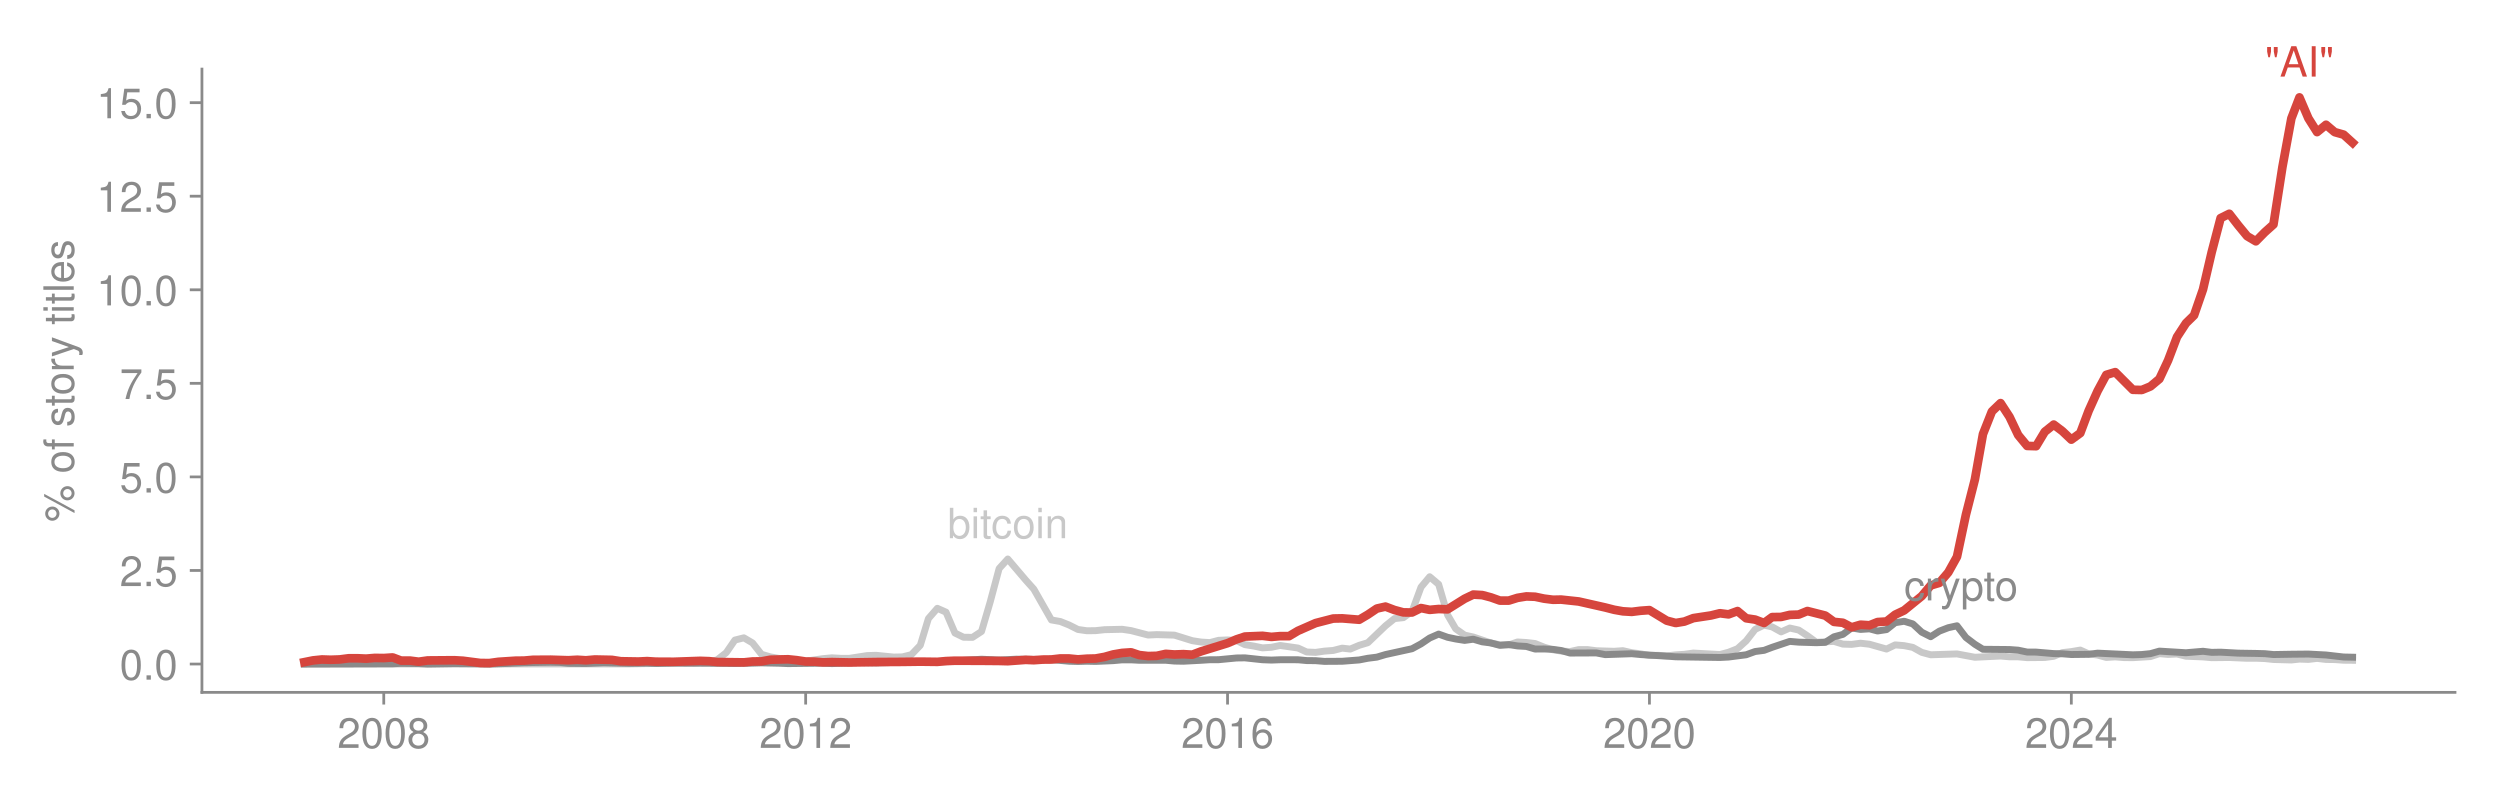
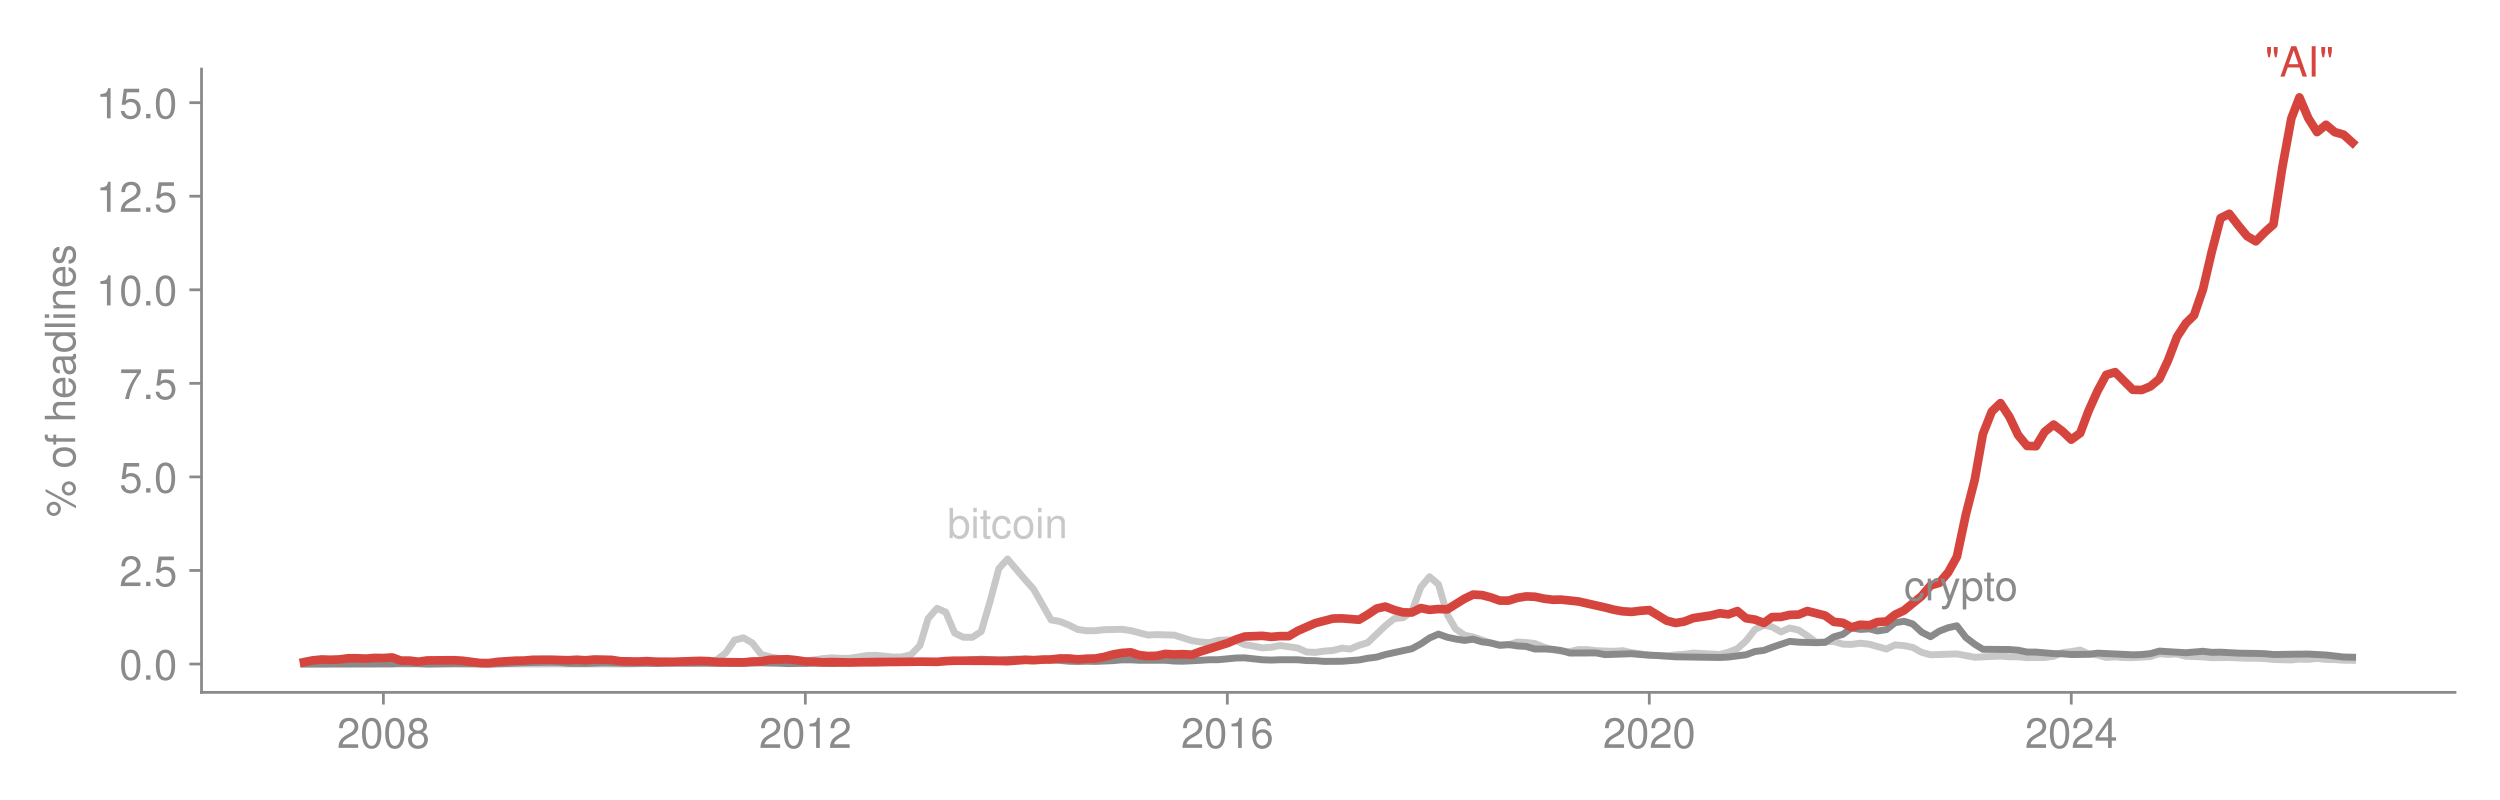
<svg xmlns="http://www.w3.org/2000/svg" xmlns:xlink="http://www.w3.org/1999/xlink" width="720pt" height="230.4pt" viewBox="0 0 720 230.4" version="1.1">
  <defs>
    <style type="text/css">*{stroke-linejoin: round; stroke-linecap: butt}</style>
  </defs>
  <g id="figure_1">
    <g id="patch_1">
      <path d="M 0 230.4  L 720 230.4  L 720 0  L 0 0  L 0 230.4  z " style="fill: none" />
    </g>
    <g id="axes_1">
      <g id="patch_2">
-         <path d="M 58.16 199.401  L 707.04 199.401  L 707.04 19.896  L 58.16 19.896  L 58.16 199.401  z " style="fill: none" />
+         <path d="M 58.039 199.401  L 707.04 199.401  L 707.04 19.896  L 58.039 19.896  L 58.039 199.401  z " style="fill: none" />
      </g>
      <g id="matplotlib.axis_1">
        <g id="xtick_1">
          <g id="line2d_1">
            <defs>
              <path id="m519c19ccf4" d="M 0 0  L 0 3.5  " style="stroke: #8a8a8a; stroke-width: 0.8" />
            </defs>
            <g>
-               <use xlink:href="#m519c19ccf4" x="110.525" y="199.401" style="fill: #8a8a8a; stroke: #8a8a8a; stroke-width: 0.8" />
+               <use xlink:href="#m519c19ccf4" x="110.414" y="199.401" style="fill: #8a8a8a; stroke: #8a8a8a; stroke-width: 0.8" />
            </g>
          </g>
          <g id="text_1">
-             <text style="font-size: 12px; font-family: 'IBM Plex Sans', 'Helvetica', 'Arial', 'DejaVu Sans', 'Bitstream Vera Sans', 'Computer Modern Sans Serif', 'Lucida Grande', 'Verdana', 'Geneva', 'Lucid', 'Avant Garde', sans-serif; text-anchor: middle; fill: #8a8a8a" x="110.525" y="215.401" transform="rotate(-0 110.525 215.4009)">2008</text>
+             <text style="font-size: 12px; font-family: 'IBM Plex Sans', 'Helvetica', 'Arial', 'DejaVu Sans', 'Bitstream Vera Sans', 'Computer Modern Sans Serif', 'Lucida Grande', 'Verdana', 'Geneva', 'Lucid', 'Avant Garde', sans-serif; text-anchor: middle; fill: #8a8a8a" x="110.414" y="215.401" transform="rotate(-0 110.4138 215.4009)">2008</text>
          </g>
        </g>
        <g id="xtick_2">
          <g id="line2d_2">
            <g>
-               <use xlink:href="#m519c19ccf4" x="232.029" y="199.401" style="fill: #8a8a8a; stroke: #8a8a8a; stroke-width: 0.8" />
+               <use xlink:href="#m519c19ccf4" x="231.941" y="199.401" style="fill: #8a8a8a; stroke: #8a8a8a; stroke-width: 0.8" />
            </g>
          </g>
          <g id="text_2">
-             <text style="font-size: 12px; font-family: 'IBM Plex Sans', 'Helvetica', 'Arial', 'DejaVu Sans', 'Bitstream Vera Sans', 'Computer Modern Sans Serif', 'Lucida Grande', 'Verdana', 'Geneva', 'Lucid', 'Avant Garde', sans-serif; text-anchor: middle; fill: #8a8a8a" x="232.029" y="215.401" transform="rotate(-0 232.0294 215.4009)">2012</text>
+             <text style="font-size: 12px; font-family: 'IBM Plex Sans', 'Helvetica', 'Arial', 'DejaVu Sans', 'Bitstream Vera Sans', 'Computer Modern Sans Serif', 'Lucida Grande', 'Verdana', 'Geneva', 'Lucid', 'Avant Garde', sans-serif; text-anchor: middle; fill: #8a8a8a" x="231.941" y="215.401" transform="rotate(-0 231.9408 215.4009)">2012</text>
          </g>
        </g>
        <g id="xtick_3">
          <g id="line2d_3">
            <g>
-               <use xlink:href="#m519c19ccf4" x="353.534" y="199.401" style="fill: #8a8a8a; stroke: #8a8a8a; stroke-width: 0.8" />
+               <use xlink:href="#m519c19ccf4" x="353.468" y="199.401" style="fill: #8a8a8a; stroke: #8a8a8a; stroke-width: 0.8" />
            </g>
          </g>
          <g id="text_3">
-             <text style="font-size: 12px; font-family: 'IBM Plex Sans', 'Helvetica', 'Arial', 'DejaVu Sans', 'Bitstream Vera Sans', 'Computer Modern Sans Serif', 'Lucida Grande', 'Verdana', 'Geneva', 'Lucid', 'Avant Garde', sans-serif; text-anchor: middle; fill: #8a8a8a" x="353.534" y="215.401" transform="rotate(-0 353.5338 215.4009)">2016</text>
+             <text style="font-size: 12px; font-family: 'IBM Plex Sans', 'Helvetica', 'Arial', 'DejaVu Sans', 'Bitstream Vera Sans', 'Computer Modern Sans Serif', 'Lucida Grande', 'Verdana', 'Geneva', 'Lucid', 'Avant Garde', sans-serif; text-anchor: middle; fill: #8a8a8a" x="353.468" y="215.401" transform="rotate(-0 353.4679 215.4009)">2016</text>
          </g>
        </g>
        <g id="xtick_4">
          <g id="line2d_4">
            <g>
-               <use xlink:href="#m519c19ccf4" x="475.038" y="199.401" style="fill: #8a8a8a; stroke: #8a8a8a; stroke-width: 0.8" />
+               <use xlink:href="#m519c19ccf4" x="474.995" y="199.401" style="fill: #8a8a8a; stroke: #8a8a8a; stroke-width: 0.8" />
            </g>
          </g>
          <g id="text_4">
-             <text style="font-size: 12px; font-family: 'IBM Plex Sans', 'Helvetica', 'Arial', 'DejaVu Sans', 'Bitstream Vera Sans', 'Computer Modern Sans Serif', 'Lucida Grande', 'Verdana', 'Geneva', 'Lucid', 'Avant Garde', sans-serif; text-anchor: middle; fill: #8a8a8a" x="475.038" y="215.401" transform="rotate(-0 475.0381 215.4009)">2020</text>
+             <text style="font-size: 12px; font-family: 'IBM Plex Sans', 'Helvetica', 'Arial', 'DejaVu Sans', 'Bitstream Vera Sans', 'Computer Modern Sans Serif', 'Lucida Grande', 'Verdana', 'Geneva', 'Lucid', 'Avant Garde', sans-serif; text-anchor: middle; fill: #8a8a8a" x="474.995" y="215.401" transform="rotate(-0 474.9949 215.4009)">2020</text>
          </g>
        </g>
        <g id="xtick_5">
          <g id="line2d_5">
            <g>
-               <use xlink:href="#m519c19ccf4" x="596.543" y="199.401" style="fill: #8a8a8a; stroke: #8a8a8a; stroke-width: 0.8" />
+               <use xlink:href="#m519c19ccf4" x="596.522" y="199.401" style="fill: #8a8a8a; stroke: #8a8a8a; stroke-width: 0.8" />
            </g>
          </g>
          <g id="text_5">
-             <text style="font-size: 12px; font-family: 'IBM Plex Sans', 'Helvetica', 'Arial', 'DejaVu Sans', 'Bitstream Vera Sans', 'Computer Modern Sans Serif', 'Lucida Grande', 'Verdana', 'Geneva', 'Lucid', 'Avant Garde', sans-serif; text-anchor: middle; fill: #8a8a8a" x="596.543" y="215.401" transform="rotate(-0 596.5425 215.4009)">2024</text>
+             <text style="font-size: 12px; font-family: 'IBM Plex Sans', 'Helvetica', 'Arial', 'DejaVu Sans', 'Bitstream Vera Sans', 'Computer Modern Sans Serif', 'Lucida Grande', 'Verdana', 'Geneva', 'Lucid', 'Avant Garde', sans-serif; text-anchor: middle; fill: #8a8a8a" x="596.522" y="215.401" transform="rotate(-0 596.5219 215.4009)">2024</text>
          </g>
        </g>
      </g>
      <g id="matplotlib.axis_2">
        <g id="ytick_1">
          <g id="line2d_6">
            <defs>
              <path id="me80405fd05" d="M 0 0  L -3.5 0  " style="stroke: #8a8a8a; stroke-width: 0.8" />
            </defs>
            <g>
-               <use xlink:href="#me80405fd05" x="58.16" y="191.242" style="fill: #8a8a8a; stroke: #8a8a8a; stroke-width: 0.8" />
+               <use xlink:href="#me80405fd05" x="58.039" y="191.242" style="fill: #8a8a8a; stroke: #8a8a8a; stroke-width: 0.8" />
            </g>
          </g>
          <g id="text_6">
-             <text style="font-size: 12px; font-family: 'IBM Plex Sans', 'Helvetica', 'Arial', 'DejaVu Sans', 'Bitstream Vera Sans', 'Computer Modern Sans Serif', 'Lucida Grande', 'Verdana', 'Geneva', 'Lucid', 'Avant Garde', sans-serif; text-anchor: end; fill: #8a8a8a" x="51.16" y="195.742" transform="rotate(-0 51.16 195.7416)">0.0</text>
+             <text style="font-size: 12px; font-family: 'IBM Plex Sans', 'Helvetica', 'Arial', 'DejaVu Sans', 'Bitstream Vera Sans', 'Computer Modern Sans Serif', 'Lucida Grande', 'Verdana', 'Geneva', 'Lucid', 'Avant Garde', sans-serif; text-anchor: end; fill: #8a8a8a" x="51.039" y="195.742" transform="rotate(-0 51.03906 195.7416)">0.0</text>
          </g>
        </g>
        <g id="ytick_2">
          <g id="line2d_7">
            <g>
-               <use xlink:href="#me80405fd05" x="58.16" y="164.295" style="fill: #8a8a8a; stroke: #8a8a8a; stroke-width: 0.8" />
+               <use xlink:href="#me80405fd05" x="58.039" y="164.295" style="fill: #8a8a8a; stroke: #8a8a8a; stroke-width: 0.8" />
            </g>
          </g>
          <g id="text_7">
-             <text style="font-size: 12px; font-family: 'IBM Plex Sans', 'Helvetica', 'Arial', 'DejaVu Sans', 'Bitstream Vera Sans', 'Computer Modern Sans Serif', 'Lucida Grande', 'Verdana', 'Geneva', 'Lucid', 'Avant Garde', sans-serif; text-anchor: end; fill: #8a8a8a" x="51.16" y="168.795" transform="rotate(-0 51.16 168.7954)">2.5</text>
+             <text style="font-size: 12px; font-family: 'IBM Plex Sans', 'Helvetica', 'Arial', 'DejaVu Sans', 'Bitstream Vera Sans', 'Computer Modern Sans Serif', 'Lucida Grande', 'Verdana', 'Geneva', 'Lucid', 'Avant Garde', sans-serif; text-anchor: end; fill: #8a8a8a" x="51.039" y="168.795" transform="rotate(-0 51.03906 168.7954)">2.5</text>
          </g>
        </g>
        <g id="ytick_3">
          <g id="line2d_8">
            <g>
-               <use xlink:href="#me80405fd05" x="58.16" y="137.349" style="fill: #8a8a8a; stroke: #8a8a8a; stroke-width: 0.8" />
+               <use xlink:href="#me80405fd05" x="58.039" y="137.349" style="fill: #8a8a8a; stroke: #8a8a8a; stroke-width: 0.8" />
            </g>
          </g>
          <g id="text_8">
-             <text style="font-size: 12px; font-family: 'IBM Plex Sans', 'Helvetica', 'Arial', 'DejaVu Sans', 'Bitstream Vera Sans', 'Computer Modern Sans Serif', 'Lucida Grande', 'Verdana', 'Geneva', 'Lucid', 'Avant Garde', sans-serif; text-anchor: end; fill: #8a8a8a" x="51.16" y="141.849" transform="rotate(-0 51.16 141.8492)">5.0</text>
+             <text style="font-size: 12px; font-family: 'IBM Plex Sans', 'Helvetica', 'Arial', 'DejaVu Sans', 'Bitstream Vera Sans', 'Computer Modern Sans Serif', 'Lucida Grande', 'Verdana', 'Geneva', 'Lucid', 'Avant Garde', sans-serif; text-anchor: end; fill: #8a8a8a" x="51.039" y="141.849" transform="rotate(-0 51.03906 141.8492)">5.0</text>
          </g>
        </g>
        <g id="ytick_4">
          <g id="line2d_9">
            <g>
-               <use xlink:href="#me80405fd05" x="58.16" y="110.403" style="fill: #8a8a8a; stroke: #8a8a8a; stroke-width: 0.8" />
+               <use xlink:href="#me80405fd05" x="58.039" y="110.403" style="fill: #8a8a8a; stroke: #8a8a8a; stroke-width: 0.8" />
            </g>
          </g>
          <g id="text_9">
-             <text style="font-size: 12px; font-family: 'IBM Plex Sans', 'Helvetica', 'Arial', 'DejaVu Sans', 'Bitstream Vera Sans', 'Computer Modern Sans Serif', 'Lucida Grande', 'Verdana', 'Geneva', 'Lucid', 'Avant Garde', sans-serif; text-anchor: end; fill: #8a8a8a" x="51.16" y="114.903" transform="rotate(-0 51.16 114.9031)">7.5</text>
+             <text style="font-size: 12px; font-family: 'IBM Plex Sans', 'Helvetica', 'Arial', 'DejaVu Sans', 'Bitstream Vera Sans', 'Computer Modern Sans Serif', 'Lucida Grande', 'Verdana', 'Geneva', 'Lucid', 'Avant Garde', sans-serif; text-anchor: end; fill: #8a8a8a" x="51.039" y="114.903" transform="rotate(-0 51.03906 114.9031)">7.5</text>
          </g>
        </g>
        <g id="ytick_5">
          <g id="line2d_10">
            <g>
-               <use xlink:href="#me80405fd05" x="58.16" y="83.457" style="fill: #8a8a8a; stroke: #8a8a8a; stroke-width: 0.8" />
+               <use xlink:href="#me80405fd05" x="58.039" y="83.457" style="fill: #8a8a8a; stroke: #8a8a8a; stroke-width: 0.8" />
            </g>
          </g>
          <g id="text_10">
-             <text style="font-size: 12px; font-family: 'IBM Plex Sans', 'Helvetica', 'Arial', 'DejaVu Sans', 'Bitstream Vera Sans', 'Computer Modern Sans Serif', 'Lucida Grande', 'Verdana', 'Geneva', 'Lucid', 'Avant Garde', sans-serif; text-anchor: end; fill: #8a8a8a" x="51.16" y="87.957" transform="rotate(-0 51.16 87.95686)">10.0</text>
+             <text style="font-size: 12px; font-family: 'IBM Plex Sans', 'Helvetica', 'Arial', 'DejaVu Sans', 'Bitstream Vera Sans', 'Computer Modern Sans Serif', 'Lucida Grande', 'Verdana', 'Geneva', 'Lucid', 'Avant Garde', sans-serif; text-anchor: end; fill: #8a8a8a" x="51.039" y="87.957" transform="rotate(-0 51.03906 87.95686)">10.0</text>
          </g>
        </g>
        <g id="ytick_6">
          <g id="line2d_11">
            <g>
-               <use xlink:href="#me80405fd05" x="58.16" y="56.511" style="fill: #8a8a8a; stroke: #8a8a8a; stroke-width: 0.8" />
+               <use xlink:href="#me80405fd05" x="58.039" y="56.511" style="fill: #8a8a8a; stroke: #8a8a8a; stroke-width: 0.8" />
            </g>
          </g>
          <g id="text_11">
-             <text style="font-size: 12px; font-family: 'IBM Plex Sans', 'Helvetica', 'Arial', 'DejaVu Sans', 'Bitstream Vera Sans', 'Computer Modern Sans Serif', 'Lucida Grande', 'Verdana', 'Geneva', 'Lucid', 'Avant Garde', sans-serif; text-anchor: end; fill: #8a8a8a" x="51.16" y="61.011" transform="rotate(-0 51.16 61.01067)">12.5</text>
+             <text style="font-size: 12px; font-family: 'IBM Plex Sans', 'Helvetica', 'Arial', 'DejaVu Sans', 'Bitstream Vera Sans', 'Computer Modern Sans Serif', 'Lucida Grande', 'Verdana', 'Geneva', 'Lucid', 'Avant Garde', sans-serif; text-anchor: end; fill: #8a8a8a" x="51.039" y="61.011" transform="rotate(-0 51.03906 61.01067)">12.5</text>
          </g>
        </g>
        <g id="ytick_7">
          <g id="line2d_12">
            <g>
-               <use xlink:href="#me80405fd05" x="58.16" y="29.564" style="fill: #8a8a8a; stroke: #8a8a8a; stroke-width: 0.8" />
+               <use xlink:href="#me80405fd05" x="58.039" y="29.564" style="fill: #8a8a8a; stroke: #8a8a8a; stroke-width: 0.8" />
            </g>
          </g>
          <g id="text_12">
-             <text style="font-size: 12px; font-family: 'IBM Plex Sans', 'Helvetica', 'Arial', 'DejaVu Sans', 'Bitstream Vera Sans', 'Computer Modern Sans Serif', 'Lucida Grande', 'Verdana', 'Geneva', 'Lucid', 'Avant Garde', sans-serif; text-anchor: end; fill: #8a8a8a" x="51.16" y="34.064" transform="rotate(-0 51.16 34.06448)">15.0</text>
+             <text style="font-size: 12px; font-family: 'IBM Plex Sans', 'Helvetica', 'Arial', 'DejaVu Sans', 'Bitstream Vera Sans', 'Computer Modern Sans Serif', 'Lucida Grande', 'Verdana', 'Geneva', 'Lucid', 'Avant Garde', sans-serif; text-anchor: end; fill: #8a8a8a" x="51.039" y="34.064" transform="rotate(-0 51.03906 34.06448)">15.0</text>
          </g>
        </g>
        <g id="text_13">
-           <text style="font-size: 12px; font-family: 'IBM Plex Sans', 'Helvetica', 'Arial', 'DejaVu Sans', 'Bitstream Vera Sans', 'Computer Modern Sans Serif', 'Lucida Grande', 'Verdana', 'Geneva', 'Lucid', 'Avant Garde', sans-serif; text-anchor: middle; fill: #8a8a8a" x="21.234" y="109.648" transform="rotate(-90 21.23438 109.6485)">% of story titles</text>
+           <text style="font-size: 12px; font-family: 'IBM Plex Sans', 'Helvetica', 'Arial', 'DejaVu Sans', 'Bitstream Vera Sans', 'Computer Modern Sans Serif', 'Lucida Grande', 'Verdana', 'Geneva', 'Lucid', 'Avant Garde', sans-serif; text-anchor: middle; fill: #8a8a8a" x="21.647" y="109.648" transform="rotate(-90 21.64688 109.6485)">% of headlines</text>
        </g>
      </g>
      <g id="line2d_13">
-         <path d="M 87.655 191.242  L 181.299 191.208  L 186.372 191.111  L 199.096 191.021  L 204.252 190.703  L 206.581 189.995  L 209.159 187.971  L 211.654 184.338  L 214.232 183.692  L 216.727 185.163  L 219.305 188.433  L 221.883 189.183  L 224.378 189.629  L 226.956 189.895  L 229.451 190.283  L 232.029 190.409  L 237.019 189.691  L 239.597 189.451  L 242.092 189.594  L 244.67 189.594  L 249.744 188.806  L 252.322 188.73  L 257.395 189.237  L 259.89 189.182  L 262.468 188.547  L 265.046 185.849  L 267.375 178.155  L 269.953 175.197  L 272.448 176.3  L 275.026 182.316  L 277.521 183.533  L 280.099 183.552  L 282.677 181.861  L 285.172 173.374  L 287.75 163.739  L 290.245 160.996  L 295.401 167.057  L 297.73 169.657  L 302.803 178.542  L 305.381 178.998  L 307.876 179.994  L 310.454 181.288  L 313.032 181.658  L 315.527 181.628  L 318.105 181.349  L 323.178 181.235  L 325.757 181.616  L 330.663 182.892  L 333.158 182.77  L 338.231 182.917  L 343.388 184.52  L 345.883 184.911  L 348.461 185.067  L 350.956 184.407  L 353.534 184.3  L 356.112 184.465  L 358.524 185.659  L 361.102 186.069  L 363.597 186.586  L 366.175 186.416  L 368.67 185.896  L 373.826 186.633  L 376.321 187.77  L 378.899 187.887  L 381.394 187.527  L 383.972 187.331  L 386.55 186.668  L 388.879 186.931  L 391.457 185.847  L 393.952 185.094  L 399.025 180.236  L 401.603 178.158  L 404.181 177.882  L 406.676 176.079  L 409.254 169.093  L 411.749 166.106  L 414.328 168.283  L 416.906 177.095  L 419.234 181.093  L 421.812 182.912  L 424.307 183.459  L 429.38 185.174  L 431.959 185.695  L 434.537 185.747  L 437.032 184.887  L 439.61 185.042  L 442.105 185.335  L 444.683 186.372  L 447.261 187.132  L 449.59 187.499  L 452.168 187.65  L 454.663 187.085  L 457.241 187.087  L 459.736 187.415  L 464.892 187.572  L 467.387 187.393  L 469.965 187.984  L 472.46 188.293  L 475.038 188.778  L 477.616 188.736  L 480.028 188.898  L 482.606 188.597  L 485.101 188.44  L 487.679 188.083  L 495.33 188.504  L 497.825 187.846  L 500.404 186.826  L 502.898 184.572  L 505.477 181.263  L 508.055 180.031  L 510.383 180.554  L 512.961 181.982  L 515.456 180.873  L 518.035 181.458  L 520.53 183.096  L 523.108 184.977  L 528.181 184.719  L 530.759 185.507  L 533.254 185.583  L 535.832 185.242  L 538.41 185.541  L 543.317 186.928  L 545.812 185.73  L 548.39 185.946  L 550.885 186.443  L 553.463 187.88  L 556.041 188.578  L 563.609 188.33  L 568.765 189.292  L 576.167 188.935  L 578.745 189.16  L 581.24 189.167  L 583.818 189.404  L 588.891 189.354  L 591.469 189.013  L 593.964 187.954  L 596.543 187.66  L 599.121 187.221  L 601.532 188.309  L 604.111 188.658  L 606.606 189.339  L 609.184 189.182  L 611.679 189.383  L 614.257 189.411  L 619.33 189.094  L 621.908 188.252  L 624.403 188.476  L 626.981 188.353  L 629.559 188.991  L 634.466 189.193  L 636.961 189.416  L 642.034 189.359  L 647.19 189.588  L 649.685 189.569  L 652.263 189.666  L 654.758 189.931  L 659.914 190.073  L 662.243 189.822  L 664.821 189.912  L 667.316 189.616  L 669.894 189.924  L 672.389 189.958  L 674.967 190.143  L 677.545 190.165  L 677.545 190.165  " clip-path="url(#pfa1aa7bd98)" style="fill: none; stroke: #c8c8c8; stroke-width: 2; stroke-linecap: square" />
+         <path d="M 87.539 191.242  L 181.201 191.208  L 186.275 191.111  L 199.001 191.021  L 204.158 190.703  L 206.488 189.995  L 209.066 187.971  L 211.562 184.338  L 214.14 183.692  L 216.636 185.163  L 219.214 188.433  L 221.793 189.183  L 224.288 189.629  L 226.867 189.895  L 229.362 190.283  L 231.941 190.409  L 236.932 189.691  L 239.51 189.451  L 242.006 189.594  L 244.584 189.594  L 249.658 188.806  L 252.237 188.73  L 257.311 189.237  L 259.806 189.182  L 262.385 188.547  L 264.964 185.849  L 267.293 178.155  L 269.871 175.197  L 272.367 176.3  L 274.945 182.316  L 277.441 183.533  L 280.019 183.552  L 282.598 181.861  L 285.093 173.374  L 287.672 163.739  L 290.167 160.996  L 295.325 167.057  L 297.654 169.657  L 302.728 178.542  L 305.306 178.998  L 307.802 179.994  L 310.38 181.288  L 312.959 181.658  L 315.454 181.628  L 318.033 181.349  L 323.107 181.235  L 325.686 181.616  L 330.593 182.892  L 333.089 182.77  L 338.163 182.917  L 343.32 184.52  L 345.815 184.911  L 348.394 185.067  L 350.889 184.407  L 353.468 184.3  L 356.046 184.465  L 358.459 185.659  L 361.037 186.069  L 363.533 186.586  L 366.111 186.416  L 368.607 185.896  L 373.764 186.633  L 376.259 187.77  L 378.838 187.887  L 381.333 187.527  L 383.912 187.331  L 386.491 186.668  L 388.82 186.931  L 391.398 185.847  L 393.894 185.094  L 398.968 180.236  L 401.546 178.158  L 404.125 177.882  L 406.62 176.079  L 409.199 169.093  L 411.694 166.106  L 414.273 168.283  L 416.852 177.095  L 419.181 181.093  L 421.759 182.912  L 424.255 183.459  L 429.329 185.174  L 431.907 185.695  L 434.486 185.747  L 436.981 184.887  L 439.56 185.042  L 442.055 185.335  L 444.634 186.372  L 447.213 187.132  L 449.542 187.499  L 452.12 187.65  L 454.616 187.085  L 457.194 187.087  L 459.69 187.415  L 464.847 187.572  L 467.342 187.393  L 469.921 187.984  L 472.416 188.293  L 474.995 188.778  L 477.574 188.736  L 479.986 188.898  L 482.564 188.597  L 485.06 188.44  L 487.638 188.083  L 495.291 188.504  L 497.786 187.846  L 500.365 186.826  L 502.86 184.572  L 505.439 181.263  L 508.018 180.031  L 510.347 180.554  L 512.925 181.982  L 515.421 180.873  L 517.999 181.458  L 520.495 183.096  L 523.073 184.977  L 528.147 184.719  L 530.726 185.507  L 533.221 185.583  L 535.8 185.242  L 538.379 185.541  L 543.286 186.928  L 545.782 185.73  L 548.36 185.946  L 550.856 186.443  L 553.434 187.88  L 556.013 188.578  L 563.582 188.33  L 568.74 189.292  L 576.143 188.935  L 578.721 189.16  L 581.217 189.167  L 583.795 189.404  L 588.869 189.354  L 591.448 189.013  L 593.943 187.954  L 596.522 187.66  L 599.101 187.221  L 601.513 188.309  L 604.091 188.658  L 606.587 189.339  L 609.165 189.182  L 611.661 189.383  L 614.239 189.411  L 619.313 189.094  L 621.892 188.252  L 624.387 188.476  L 626.966 188.353  L 629.545 188.991  L 634.452 189.193  L 636.948 189.416  L 642.022 189.359  L 647.179 189.588  L 649.674 189.569  L 652.253 189.666  L 654.748 189.931  L 659.906 190.073  L 662.235 189.822  L 664.813 189.912  L 667.309 189.616  L 669.887 189.924  L 672.383 189.958  L 674.961 190.143  L 677.54 190.165  L 677.54 190.165  " clip-path="url(#p464983322d)" style="fill: none; stroke: #c8c8c8; stroke-width: 2; stroke-linecap: square" />
      </g>
      <g id="line2d_14">
-         <path d="M 87.655 191.242  L 113.103 191.169  L 115.515 191.03  L 120.588 191.102  L 123.166 191.242  L 130.817 191.113  L 138.385 191.175  L 140.963 191.242  L 145.87 191.084  L 150.943 190.856  L 158.594 190.716  L 161.173 190.772  L 163.668 191.026  L 168.741 191.083  L 173.897 190.853  L 181.299 191.044  L 186.372 190.982  L 188.95 191.088  L 194.023 190.95  L 201.674 191.007  L 211.654 191.081  L 216.727 190.984  L 219.305 190.9  L 224.378 191.01  L 226.956 191.117  L 237.019 190.998  L 239.597 191.119  L 247.165 190.822  L 252.322 190.922  L 259.89 190.694  L 275.026 190.499  L 277.521 190.185  L 282.677 189.86  L 287.75 190.092  L 292.823 189.84  L 302.803 189.975  L 307.876 190.432  L 310.454 190.503  L 313.032 190.431  L 315.527 190.491  L 320.6 190.268  L 323.178 190.032  L 325.757 190.032  L 328.085 190.155  L 335.736 190.157  L 338.231 190.385  L 340.809 190.434  L 345.883 190.164  L 348.461 189.999  L 350.956 189.994  L 356.112 189.5  L 358.524 189.464  L 363.597 190.007  L 366.175 190.101  L 368.67 190.009  L 373.826 190.011  L 376.321 190.244  L 378.899 190.272  L 381.394 190.478  L 386.55 190.444  L 391.457 190.064  L 393.952 189.58  L 396.53 189.257  L 399.025 188.512  L 406.676 186.833  L 409.254 185.434  L 411.749 183.749  L 414.328 182.618  L 416.906 183.538  L 419.234 184.028  L 421.812 184.436  L 424.307 184.096  L 426.885 184.851  L 429.38 185.17  L 431.959 185.86  L 434.537 185.633  L 437.032 186.027  L 439.61 186.182  L 442.105 186.924  L 444.683 186.901  L 447.261 187.021  L 449.59 187.343  L 452.168 188.079  L 459.736 188.043  L 462.314 188.537  L 469.965 188.269  L 472.46 188.509  L 480.028 188.969  L 482.606 189.16  L 495.33 189.354  L 497.825 189.226  L 502.898 188.572  L 505.477 187.636  L 508.055 187.3  L 510.383 186.424  L 515.456 184.721  L 518.035 184.941  L 523.108 185.097  L 525.686 184.996  L 528.181 183.399  L 530.759 182.702  L 533.254 180.847  L 535.832 181.275  L 538.41 181.107  L 540.739 181.725  L 543.317 181.326  L 545.812 179.337  L 548.39 178.921  L 550.885 179.683  L 553.463 182.069  L 556.041 183.37  L 558.536 181.77  L 561.114 180.777  L 563.609 180.225  L 566.187 183.595  L 568.765 185.552  L 571.094 186.993  L 578.745 187.066  L 581.24 187.251  L 583.818 187.788  L 586.396 187.804  L 591.469 188.237  L 593.964 188.293  L 596.543 188.504  L 601.532 188.443  L 604.111 188.108  L 614.257 188.585  L 616.835 188.506  L 619.33 188.247  L 621.908 187.52  L 629.559 187.99  L 634.466 187.567  L 636.961 187.877  L 639.539 187.825  L 644.612 188.106  L 649.685 188.19  L 652.263 188.258  L 654.758 188.508  L 659.914 188.418  L 664.821 188.369  L 669.894 188.638  L 674.967 189.218  L 677.545 189.274  L 677.545 189.274  " clip-path="url(#pfa1aa7bd98)" style="fill: none; stroke: #8a8a8a; stroke-width: 2; stroke-linecap: square" />
+         <path d="M 87.539 191.242  L 112.992 191.169  L 115.405 191.03  L 120.479 191.102  L 123.057 191.242  L 130.71 191.113  L 138.279 191.175  L 140.858 191.242  L 145.766 191.084  L 150.84 190.856  L 158.492 190.716  L 161.071 190.772  L 163.566 191.026  L 168.64 191.083  L 173.798 190.853  L 181.201 191.044  L 186.275 190.982  L 188.853 191.088  L 193.927 190.95  L 201.58 191.007  L 211.562 191.081  L 216.636 190.984  L 219.214 190.9  L 224.288 191.01  L 226.867 191.117  L 236.932 190.998  L 239.51 191.119  L 247.08 190.822  L 252.237 190.922  L 259.806 190.694  L 274.945 190.499  L 277.441 190.185  L 282.598 189.86  L 287.672 190.092  L 292.746 189.84  L 302.728 189.975  L 307.802 190.432  L 310.38 190.503  L 312.959 190.431  L 315.454 190.491  L 320.528 190.268  L 323.107 190.032  L 325.686 190.032  L 328.015 190.155  L 335.667 190.157  L 338.163 190.385  L 340.741 190.434  L 345.815 190.164  L 348.394 189.999  L 350.889 189.994  L 356.046 189.5  L 358.459 189.464  L 363.533 190.007  L 366.111 190.101  L 368.607 190.009  L 373.764 190.011  L 376.259 190.244  L 378.838 190.272  L 381.333 190.478  L 386.491 190.444  L 391.398 190.064  L 393.894 189.58  L 396.472 189.257  L 398.968 188.512  L 406.62 186.833  L 409.199 185.434  L 411.694 183.749  L 414.273 182.618  L 416.852 183.538  L 419.181 184.028  L 421.759 184.436  L 424.255 184.096  L 426.833 184.851  L 429.329 185.17  L 431.907 185.86  L 434.486 185.633  L 436.981 186.027  L 439.56 186.182  L 442.055 186.924  L 444.634 186.901  L 447.213 187.021  L 449.542 187.343  L 452.12 188.079  L 459.69 188.043  L 462.268 188.537  L 469.921 188.269  L 472.416 188.509  L 479.986 188.969  L 482.564 189.16  L 495.291 189.354  L 497.786 189.226  L 502.86 188.572  L 505.439 187.636  L 508.018 187.3  L 510.347 186.424  L 515.421 184.721  L 517.999 184.941  L 523.073 185.097  L 525.652 184.996  L 528.147 183.399  L 530.726 182.702  L 533.221 180.847  L 535.8 181.275  L 538.379 181.107  L 540.708 181.725  L 543.286 181.326  L 545.782 179.337  L 548.36 178.921  L 550.856 179.683  L 553.434 182.069  L 556.013 183.37  L 558.508 181.77  L 561.087 180.777  L 563.582 180.225  L 566.161 183.595  L 568.74 185.552  L 571.069 186.993  L 578.721 187.066  L 581.217 187.251  L 583.795 187.788  L 586.374 187.804  L 591.448 188.237  L 593.943 188.293  L 596.522 188.504  L 601.513 188.443  L 604.091 188.108  L 614.239 188.585  L 616.818 188.506  L 619.313 188.247  L 621.892 187.52  L 629.545 187.99  L 634.452 187.567  L 636.948 187.877  L 639.526 187.825  L 644.6 188.106  L 649.674 188.19  L 652.253 188.258  L 654.748 188.508  L 659.906 188.418  L 664.813 188.369  L 669.887 188.638  L 674.961 189.218  L 677.54 189.274  L 677.54 189.274  " clip-path="url(#p464983322d)" style="fill: none; stroke: #8a8a8a; stroke-width: 2; stroke-linecap: square" />
      </g>
      <g id="line2d_15">
-         <path d="M 87.655 190.696  L 90.15 190.195  L 92.728 189.93  L 95.223 190.013  L 97.801 189.922  L 100.379 189.589  L 102.874 189.576  L 105.452 189.69  L 107.947 189.48  L 110.525 189.517  L 113.103 189.345  L 115.515 190.257  L 118.093 190.255  L 120.588 190.576  L 123.166 190.212  L 130.817 190.149  L 133.312 190.291  L 138.385 190.946  L 140.963 190.965  L 143.542 190.606  L 148.448 190.283  L 150.943 190.253  L 153.521 190.027  L 158.594 189.995  L 163.668 190.152  L 166.246 190.01  L 168.741 190.167  L 171.319 189.939  L 176.226 190.042  L 178.804 190.443  L 183.877 190.525  L 186.372 190.406  L 188.95 190.568  L 194.023 190.595  L 201.674 190.327  L 204.252 190.417  L 206.581 190.665  L 214.232 190.764  L 216.727 190.507  L 219.305 190.475  L 221.883 190.001  L 226.956 189.87  L 229.451 190.13  L 232.029 190.518  L 234.607 190.552  L 237.019 190.763  L 239.597 190.681  L 244.67 190.793  L 252.322 190.668  L 259.89 190.622  L 265.046 190.553  L 269.953 190.613  L 272.448 190.394  L 275.026 190.284  L 282.677 190.31  L 287.75 190.355  L 290.245 190.422  L 295.401 190.039  L 297.73 190.139  L 300.308 189.958  L 302.803 189.932  L 305.381 189.634  L 307.876 189.643  L 310.454 189.9  L 313.032 189.708  L 315.527 189.646  L 318.105 189.182  L 320.6 188.48  L 323.178 188.041  L 325.757 187.87  L 328.085 188.652  L 330.663 188.943  L 333.158 188.877  L 335.736 188.313  L 338.231 188.496  L 340.809 188.396  L 343.388 188.552  L 345.883 187.605  L 353.534 185.239  L 356.112 184.138  L 358.524 183.328  L 363.597 183.116  L 366.175 183.426  L 368.67 183.208  L 371.248 183.211  L 373.826 181.678  L 378.899 179.45  L 383.972 178.139  L 386.55 178.088  L 391.457 178.482  L 393.952 177.003  L 396.53 175.266  L 399.025 174.703  L 401.603 175.677  L 404.181 176.376  L 406.676 176.39  L 409.254 175.121  L 411.749 175.637  L 414.328 175.398  L 416.906 175.491  L 421.812 172.435  L 424.307 171.236  L 426.885 171.386  L 429.38 172.045  L 431.959 172.965  L 434.537 172.967  L 437.032 172.184  L 439.61 171.767  L 442.105 171.863  L 444.683 172.405  L 447.261 172.733  L 449.59 172.684  L 454.663 173.226  L 462.314 174.957  L 464.892 175.617  L 467.387 176.059  L 469.965 176.214  L 472.46 175.9  L 475.038 175.714  L 480.028 178.747  L 482.606 179.423  L 485.101 179.01  L 487.679 178.02  L 492.752 177.25  L 495.33 176.616  L 497.825 176.936  L 500.404 175.989  L 502.898 178.061  L 505.477 178.443  L 508.055 179.422  L 510.383 177.723  L 512.961 177.684  L 515.456 177.084  L 518.035 176.997  L 520.53 175.975  L 525.686 177.283  L 528.181 179.097  L 530.759 179.356  L 533.254 180.666  L 535.832 179.914  L 538.41 180.081  L 540.739 179.149  L 543.317 178.991  L 545.812 177.027  L 548.39 175.8  L 553.463 171.677  L 556.041 168.613  L 558.536 167.86  L 561.114 164.842  L 563.609 160.351  L 566.187 148.209  L 568.765 138.1  L 571.094 125.018  L 573.672 118.496  L 576.167 116.101  L 578.745 120.061  L 581.24 125.302  L 583.818 128.424  L 586.396 128.504  L 588.891 124.353  L 591.469 122.282  L 593.964 124.168  L 596.543 126.616  L 599.121 124.735  L 601.532 118.314  L 604.111 112.601  L 606.606 107.959  L 609.184 107.18  L 614.257 112.255  L 616.835 112.316  L 619.33 111.288  L 621.908 109.135  L 624.403 103.81  L 626.981 97.038  L 629.559 93.085  L 631.888 90.806  L 634.466 83.347  L 636.961 72.65  L 639.539 62.811  L 642.034 61.569  L 644.612 64.89  L 647.19 68.021  L 649.685 69.492  L 652.263 66.88  L 654.758 64.645  L 657.336 48.109  L 659.914 34.099  L 662.243 28.055  L 664.821 34.074  L 667.316 38.038  L 669.894 35.934  L 672.389 38.046  L 674.967 38.778  L 677.545 41.111  L 677.545 41.111  " clip-path="url(#pfa1aa7bd98)" style="fill: none; stroke: #d6453d; stroke-width: 2.5; stroke-linecap: square" />
+         <path d="M 87.539 190.696  L 90.035 190.195  L 92.613 189.93  L 95.109 190.013  L 97.687 189.922  L 100.266 189.589  L 102.761 189.576  L 105.34 189.69  L 107.835 189.48  L 110.414 189.517  L 112.992 189.345  L 115.405 190.257  L 117.983 190.255  L 120.479 190.576  L 123.057 190.212  L 130.71 190.149  L 133.205 190.291  L 138.279 190.946  L 140.858 190.965  L 143.437 190.606  L 148.344 190.283  L 150.84 190.253  L 153.418 190.027  L 158.492 189.995  L 163.566 190.152  L 166.145 190.01  L 168.64 190.167  L 171.219 189.939  L 176.127 190.042  L 178.705 190.443  L 183.779 190.525  L 186.275 190.406  L 188.853 190.568  L 193.927 190.595  L 201.58 190.327  L 204.158 190.417  L 206.488 190.665  L 214.14 190.764  L 216.636 190.507  L 219.214 190.475  L 221.793 190.001  L 226.867 189.87  L 229.362 190.13  L 231.941 190.518  L 234.519 190.552  L 236.932 190.763  L 239.51 190.681  L 244.584 190.793  L 252.237 190.668  L 259.806 190.622  L 264.964 190.553  L 269.871 190.613  L 272.367 190.394  L 274.945 190.284  L 282.598 190.31  L 287.672 190.355  L 290.167 190.422  L 295.325 190.039  L 297.654 190.139  L 300.232 189.958  L 302.728 189.932  L 305.306 189.634  L 307.802 189.643  L 310.38 189.9  L 312.959 189.708  L 315.454 189.646  L 318.033 189.182  L 320.528 188.48  L 323.107 188.041  L 325.686 187.87  L 328.015 188.652  L 330.593 188.943  L 333.089 188.877  L 335.667 188.313  L 338.163 188.496  L 340.741 188.396  L 343.32 188.552  L 345.815 187.605  L 353.468 185.239  L 356.046 184.138  L 358.459 183.328  L 363.533 183.116  L 366.111 183.426  L 368.607 183.208  L 371.185 183.211  L 373.764 181.678  L 378.838 179.45  L 383.912 178.139  L 386.491 178.088  L 391.398 178.482  L 393.894 177.003  L 396.472 175.266  L 398.968 174.703  L 401.546 175.677  L 404.125 176.376  L 406.62 176.39  L 409.199 175.121  L 411.694 175.637  L 414.273 175.398  L 416.852 175.491  L 421.759 172.435  L 424.255 171.236  L 426.833 171.386  L 429.329 172.045  L 431.907 172.965  L 434.486 172.967  L 436.981 172.184  L 439.56 171.767  L 442.055 171.863  L 444.634 172.405  L 447.213 172.733  L 449.542 172.684  L 454.616 173.226  L 462.268 174.957  L 464.847 175.617  L 467.342 176.059  L 469.921 176.214  L 472.416 175.9  L 474.995 175.714  L 479.986 178.747  L 482.564 179.423  L 485.06 179.01  L 487.638 178.02  L 492.712 177.25  L 495.291 176.616  L 497.786 176.936  L 500.365 175.989  L 502.86 178.061  L 505.439 178.443  L 508.018 179.422  L 510.347 177.723  L 512.925 177.684  L 515.421 177.084  L 517.999 176.997  L 520.495 175.975  L 525.652 177.283  L 528.147 179.097  L 530.726 179.356  L 533.221 180.666  L 535.8 179.914  L 538.379 180.081  L 540.708 179.149  L 543.286 178.991  L 545.782 177.027  L 548.36 175.8  L 553.434 171.677  L 556.013 168.613  L 558.508 167.86  L 561.087 164.842  L 563.582 160.351  L 566.161 148.209  L 568.74 138.1  L 571.069 125.018  L 573.647 118.496  L 576.143 116.101  L 578.721 120.061  L 581.217 125.302  L 583.795 128.424  L 586.374 128.504  L 588.869 124.353  L 591.448 122.282  L 593.943 124.168  L 596.522 126.616  L 599.101 124.735  L 601.513 118.314  L 604.091 112.601  L 606.587 107.959  L 609.165 107.18  L 614.239 112.255  L 616.818 112.316  L 619.313 111.288  L 621.892 109.135  L 624.387 103.81  L 626.966 97.038  L 629.545 93.085  L 631.874 90.806  L 634.452 83.347  L 636.948 72.65  L 639.526 62.811  L 642.022 61.569  L 644.6 64.89  L 647.179 68.021  L 649.674 69.492  L 652.253 66.88  L 654.748 64.645  L 657.327 48.109  L 659.906 34.099  L 662.235 28.055  L 664.813 34.074  L 667.309 38.038  L 669.887 35.934  L 672.383 38.046  L 674.961 38.778  L 677.54 41.111  L 677.54 41.111  " clip-path="url(#p464983322d)" style="fill: none; stroke: #d6453d; stroke-width: 2.5; stroke-linecap: square" />
      </g>
      <g id="patch_3">
-         <path d="M 58.16 199.401  L 58.16 19.896  " style="fill: none; stroke: #8a8a8a; stroke-width: 0.8; stroke-linejoin: miter; stroke-linecap: square" />
+         <path d="M 58.039 199.401  L 58.039 19.896  " style="fill: none; stroke: #8a8a8a; stroke-width: 0.8; stroke-linejoin: miter; stroke-linecap: square" />
      </g>
      <g id="patch_4">
-         <path d="M 58.16 199.401  L 707.04 199.401  " style="fill: none; stroke: #8a8a8a; stroke-width: 0.8; stroke-linejoin: miter; stroke-linecap: square" />
+         <path d="M 58.039 199.401  L 707.04 199.401  " style="fill: none; stroke: #8a8a8a; stroke-width: 0.8; stroke-linejoin: miter; stroke-linecap: square" />
      </g>
      <g id="text_14">
-         <text style="font-size: 12px; font-family: 'IBM Plex Sans', 'Helvetica', 'Arial', 'DejaVu Sans', 'Bitstream Vera Sans', 'Computer Modern Sans Serif', 'Lucida Grande', 'Verdana', 'Geneva', 'Lucid', 'Avant Garde', sans-serif; text-anchor: middle; fill: #d6453d" x="662.243" y="22.055" transform="rotate(-0 662.2431 22.05532)">"AI"</text>
+         <text style="font-size: 12px; font-family: 'IBM Plex Sans', 'Helvetica', 'Arial', 'DejaVu Sans', 'Bitstream Vera Sans', 'Computer Modern Sans Serif', 'Lucida Grande', 'Verdana', 'Geneva', 'Lucid', 'Avant Garde', sans-serif; text-anchor: middle; fill: #d6453d" x="662.235" y="22.055" transform="rotate(-0 662.2347 22.05532)">"AI"</text>
      </g>
      <g id="text_15">
-         <text style="font-size: 12px; font-family: 'IBM Plex Sans', 'Helvetica', 'Arial', 'DejaVu Sans', 'Bitstream Vera Sans', 'Computer Modern Sans Serif', 'Lucida Grande', 'Verdana', 'Geneva', 'Lucid', 'Avant Garde', sans-serif; text-anchor: start; fill: #8a8a8a" x="548.39" y="172.921" transform="rotate(-0 548.3899 172.9213)">crypto</text>
+         <text style="font-size: 12px; font-family: 'IBM Plex Sans', 'Helvetica', 'Arial', 'DejaVu Sans', 'Bitstream Vera Sans', 'Computer Modern Sans Serif', 'Lucida Grande', 'Verdana', 'Geneva', 'Lucid', 'Avant Garde', sans-serif; text-anchor: start; fill: #8a8a8a" x="548.36" y="172.921" transform="rotate(-0 548.3603 172.9213)">crypto</text>
      </g>
      <g id="text_16">
-         <text style="font-size: 12px; font-family: 'IBM Plex Sans', 'Helvetica', 'Arial', 'DejaVu Sans', 'Bitstream Vera Sans', 'Computer Modern Sans Serif', 'Lucida Grande', 'Verdana', 'Geneva', 'Lucid', 'Avant Garde', sans-serif; text-anchor: middle; fill: #c8c8c8" x="290.245" y="154.996" transform="rotate(-0 290.245 154.9963)">bitcoin</text>
+         <text style="font-size: 12px; font-family: 'IBM Plex Sans', 'Helvetica', 'Arial', 'DejaVu Sans', 'Bitstream Vera Sans', 'Computer Modern Sans Serif', 'Lucida Grande', 'Verdana', 'Geneva', 'Lucid', 'Avant Garde', sans-serif; text-anchor: middle; fill: #c8c8c8" x="290.167" y="154.996" transform="rotate(-0 290.1673 154.9963)">bitcoin</text>
      </g>
    </g>
  </g>
  <defs>
-     <clipPath id="pfa1aa7bd98">
-       <rect x="58.16" y="19.896" width="648.88" height="179.505" />
+     <clipPath id="p464983322d">
+       <rect x="58.039" y="19.896" width="649.001" height="179.505" />
    </clipPath>
  </defs>
</svg>
